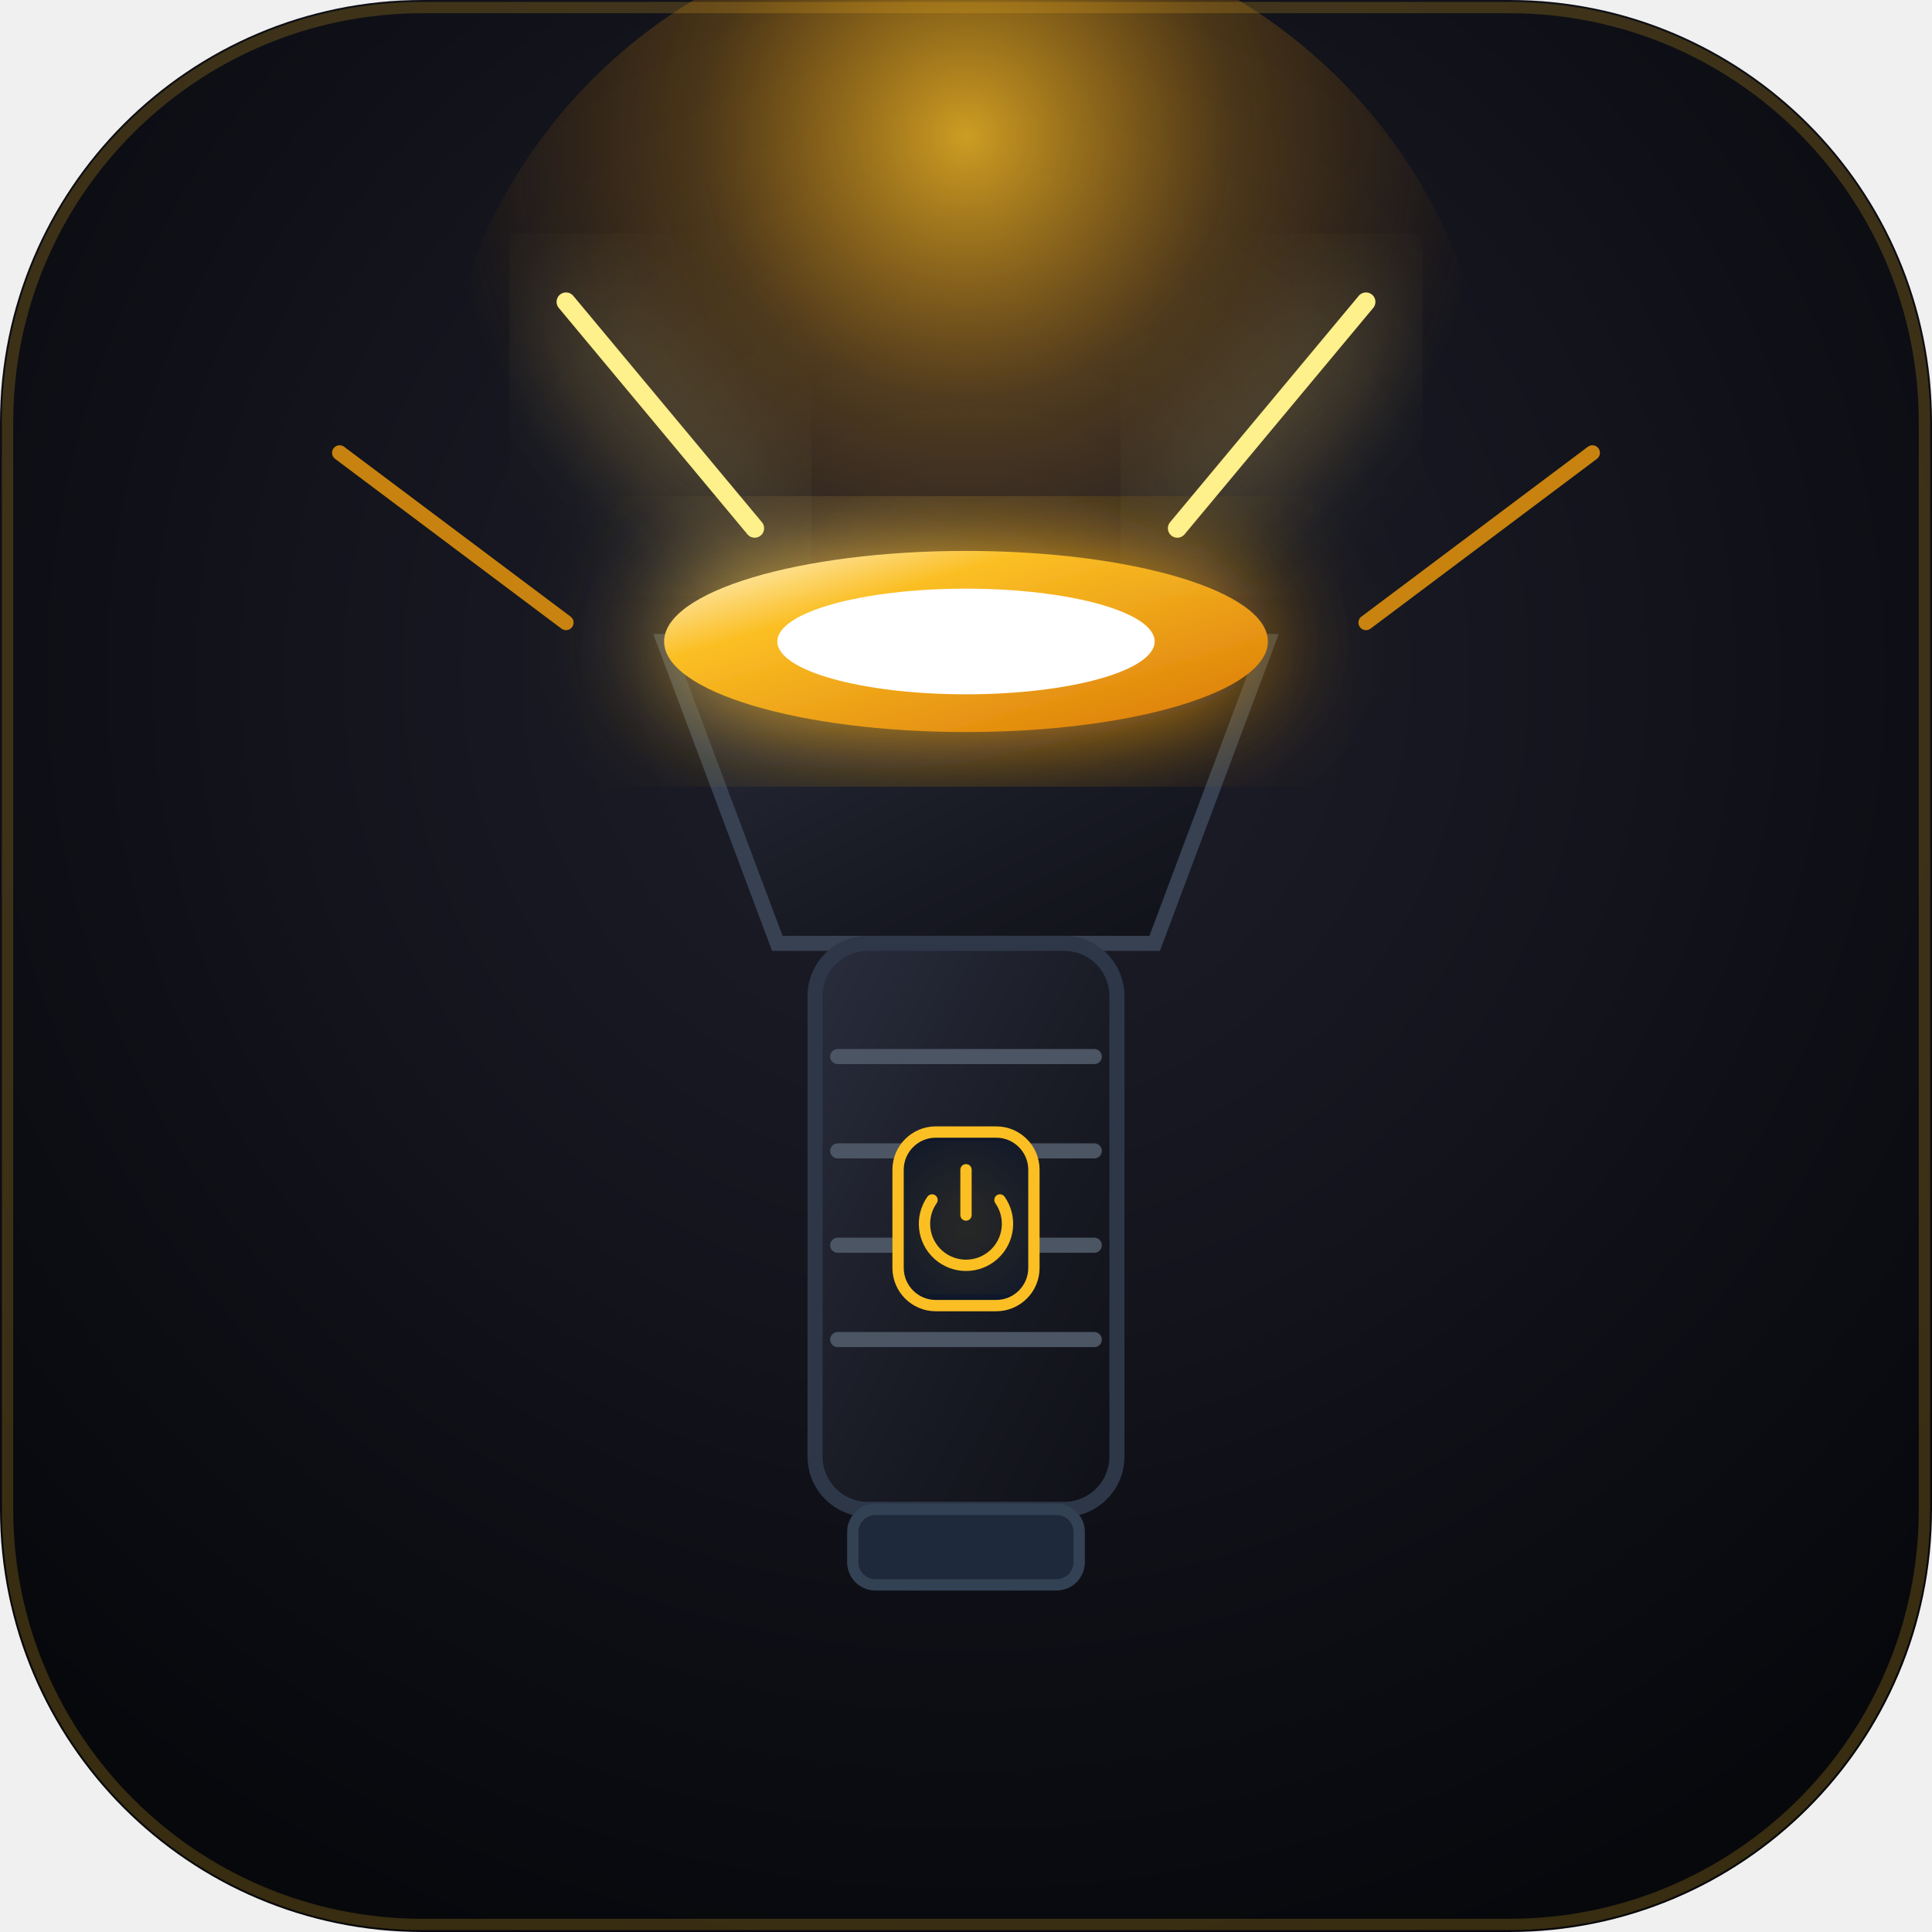
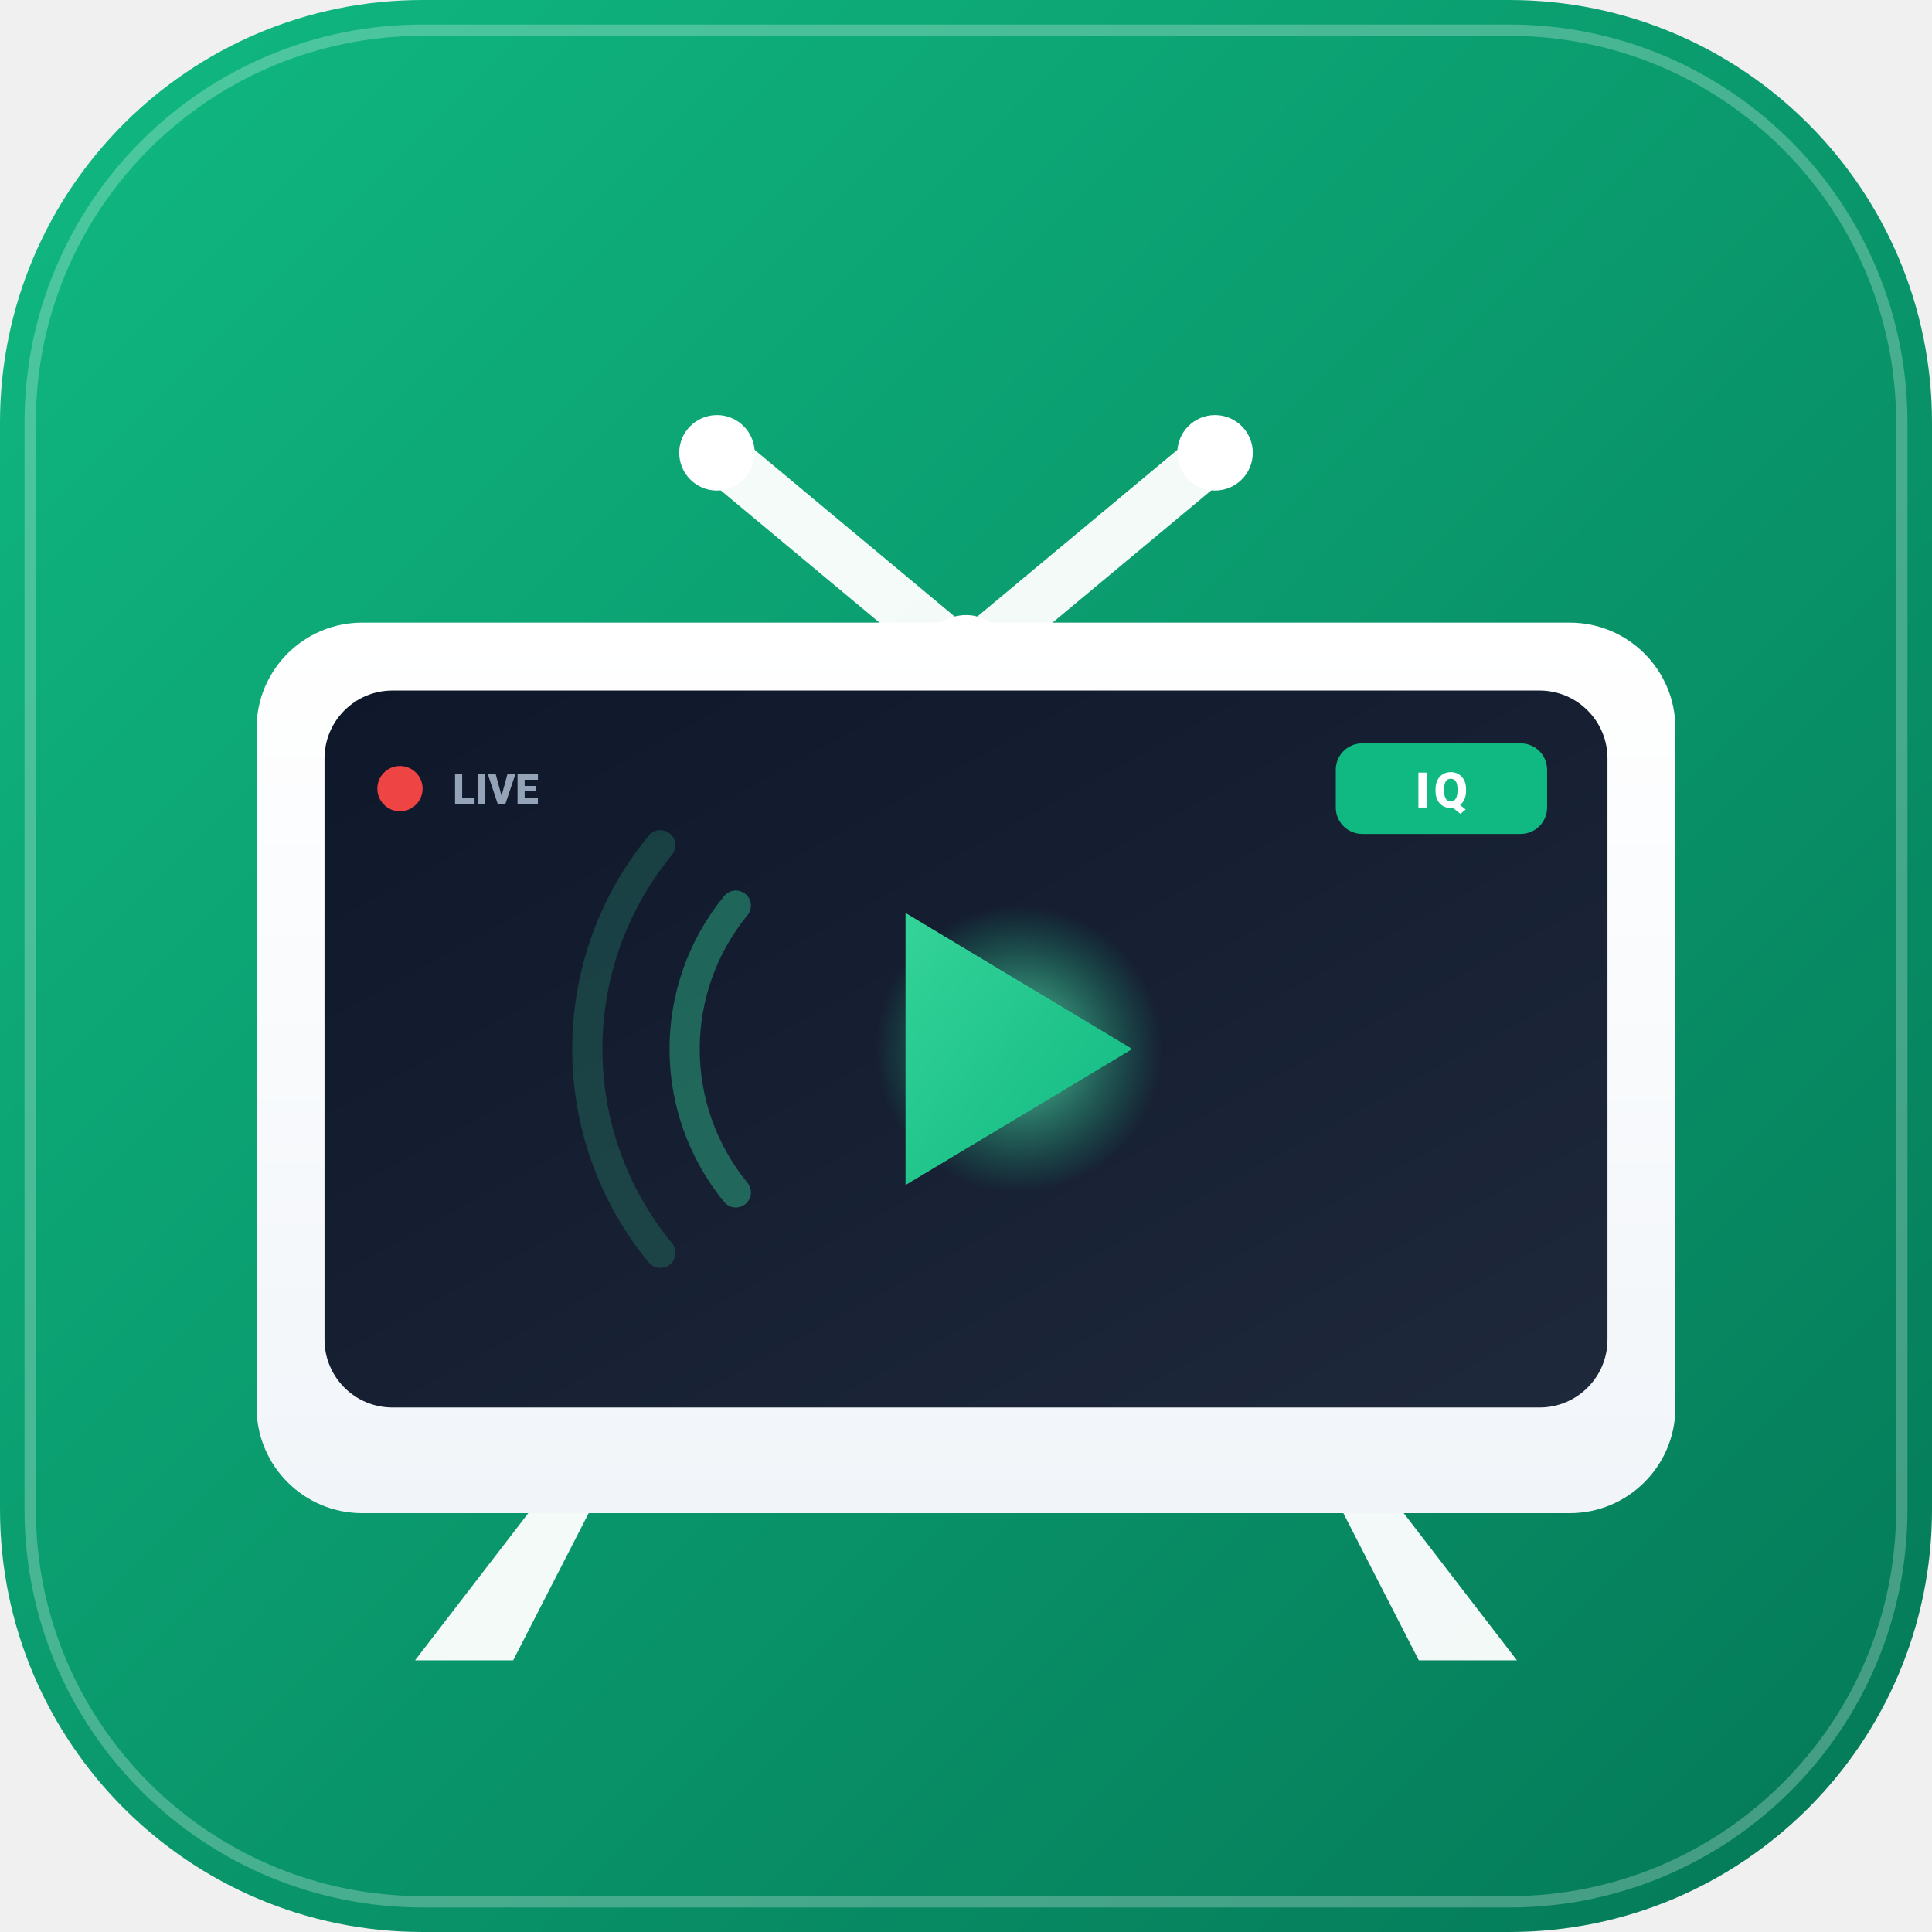
<svg xmlns="http://www.w3.org/2000/svg" viewBox="0 0 512 512" width="512" height="512">
  <defs>
-     <radialGradient id="bgGlow" cx="50%" cy="35%" r="70%">
-       <stop offset="0%" stop-color="#1e1f2b" />
-       <stop offset="100%" stop-color="#07080c" />
-     </radialGradient>
-     <linearGradient id="goldBeam" x1="0%" y1="0%" x2="100%" y2="100%">
-       <stop offset="0%" stop-color="#fffbeb" />
-       <stop offset="30%" stop-color="#fbbf24" />
-       <stop offset="100%" stop-color="#d97706" />
+     <linearGradient id="bgGrad" x1="0%" y1="0%" x2="100%" y2="100%">
+       <stop offset="0%" stop-color="#10b981" />
+       <stop offset="100%" stop-color="#047857" />
    </linearGradient>
-     <linearGradient id="bodyGrad" x1="0%" y1="0%" x2="100%" y2="100%">
-       <stop offset="0%" stop-color="#2a2d3d" />
-       <stop offset="50%" stop-color="#1a1c26" />
-       <stop offset="100%" stop-color="#0f1017" />
+     <linearGradient id="tvFrame" x1="0%" y1="0%" x2="0%" y2="100%">
+       <stop offset="0%" stop-color="#ffffff" />
+       <stop offset="100%" stop-color="#f1f5f9" />
    </linearGradient>
-     <filter id="glow" x="-30%" y="-30%" width="160%" height="160%">
-       <feGaussianBlur stdDeviation="16" result="blur" />
-       <feComposite in="SourceGraphic" in2="blur" operator="over" />
-     </filter>
-     <radialGradient id="lightAura" cx="50%" cy="20%" r="50%">
-       <stop offset="0%" stop-color="#fbbf24" stop-opacity="0.8" />
-       <stop offset="50%" stop-color="#f59e0b" stop-opacity="0.25" />
-       <stop offset="100%" stop-color="#d97706" stop-opacity="0" />
+     <linearGradient id="screenGrad" x1="0%" y1="0%" x2="100%" y2="100%">
+       <stop offset="0%" stop-color="#0f172a" />
+       <stop offset="100%" stop-color="#1e293b" />
+     </linearGradient>
+     <linearGradient id="playAccent" x1="0%" y1="0%" x2="100%" y2="100%">
+       <stop offset="0%" stop-color="#34d399" />
+       <stop offset="100%" stop-color="#10b981" />
+     </linearGradient>
+     <radialGradient id="signalGlow" cx="50%" cy="50%" r="50%">
+       <stop offset="0%" stop-color="#6ee7b7" stop-opacity="0.9" />
+       <stop offset="100%" stop-color="#10b981" stop-opacity="0" />
    </radialGradient>
  </defs>
-   <rect width="512" height="512" rx="112" fill="url(#bgGlow)" />
-   <rect width="508" height="508" x="2" y="2" rx="110" fill="none" stroke="#fbbf24" stroke-opacity="0.2" stroke-width="3" />
-   <circle cx="256" cy="120" r="140" fill="url(#lightAura)" />
-   <path d="M176 170 L336 170 L306 250 L206 250 Z" fill="url(#bodyGrad)" stroke="#374151" stroke-width="4" />
-   <ellipse cx="256" cy="170" rx="80" ry="24" fill="url(#goldBeam)" filter="url(#glow)" />
-   <ellipse cx="256" cy="170" rx="50" ry="14" fill="#ffffff" />
-   <rect x="216" y="250" width="80" height="150" rx="14" fill="url(#bodyGrad)" stroke="#2d3748" stroke-width="4" />
-   <line x1="222" y1="280" x2="290" y2="280" stroke="#4b5563" stroke-width="4" stroke-linecap="round" />
-   <line x1="222" y1="305" x2="290" y2="305" stroke="#4b5563" stroke-width="4" stroke-linecap="round" />
-   <line x1="222" y1="330" x2="290" y2="330" stroke="#4b5563" stroke-width="4" stroke-linecap="round" />
-   <line x1="222" y1="355" x2="290" y2="355" stroke="#4b5563" stroke-width="4" stroke-linecap="round" />
-   <rect x="238" y="300" width="36" height="46" rx="10" fill="#0f172a" stroke="#fbbf24" stroke-width="3" />
-   <path d="M256 310 L256 322 M247 318 A11 11 0 1 0 265 318" fill="none" stroke="#fbbf24" stroke-width="3" stroke-linecap="round" filter="url(#glow)" />
-   <rect x="226" y="400" width="60" height="20" rx="6" fill="#1e293b" stroke="#334155" stroke-width="3" />
-   <line x1="256" y1="130" x2="256" y2="60" stroke="#fef08a" stroke-width="6" stroke-linecap="round" filter="url(#glow)" />
-   <line x1="200" y1="140" x2="150" y2="80" stroke="#fef08a" stroke-width="5" stroke-linecap="round" filter="url(#glow)" />
-   <line x1="312" y1="140" x2="362" y2="80" stroke="#fef08a" stroke-width="5" stroke-linecap="round" filter="url(#glow)" />
-   <line x1="150" y1="165" x2="90" y2="120" stroke="#f59e0b" stroke-width="4" stroke-linecap="round" opacity="0.8" />
-   <line x1="362" y1="165" x2="422" y2="120" stroke="#f59e0b" stroke-width="4" stroke-linecap="round" opacity="0.8" />
+   <rect width="512" height="512" rx="112" fill="url(#bgGrad)" />
+   <rect x="8" y="8" width="496" height="496" rx="104" fill="none" stroke="#ffffff" stroke-width="3" stroke-opacity="0.25" />
+   <line x1="190" y1="120" x2="256" y2="175" stroke="#ffffff" stroke-width="14" stroke-linecap="round" stroke-opacity="0.95" />
+   <circle cx="190" cy="120" r="10" fill="#ffffff" />
+   <line x1="322" y1="120" x2="256" y2="175" stroke="#ffffff" stroke-width="14" stroke-linecap="round" stroke-opacity="0.95" />
+   <circle cx="322" cy="120" r="10" fill="#ffffff" />
+   <circle cx="256" cy="175" r="12" fill="#ffffff" />
+   <rect x="68" y="165" width="376" height="236" rx="28" fill="url(#tvFrame)" />
+   <rect x="86" y="183" width="340" height="190" rx="18" fill="url(#screenGrad)" />
+   <path d="M195 240 A 60 60 0 0 0 195 316" fill="none" stroke="#34d399" stroke-width="8" stroke-linecap="round" stroke-opacity="0.4" />
+   <path d="M175 224 A 85 85 0 0 0 175 332" fill="none" stroke="#34d399" stroke-width="8" stroke-linecap="round" stroke-opacity="0.2" />
+   <polygon points="240,242 300,278 240,314" fill="url(#playAccent)" rx="6" />
+   <circle cx="270" cy="278" r="38" fill="url(#signalGlow)" pointer-events="none" />
+   <polygon points="240,242 300,278 240,314" fill="url(#playAccent)" />
+   <rect x="354" y="197" width="56" height="24" rx="7" fill="#10b981" />
+   <text x="382" y="214" fill="#ffffff" font-family="-apple-system, BlinkMacSystemFont, 'Segoe UI', Roboto, sans-serif" font-size="13" font-weight="900" text-anchor="middle" letter-spacing="1">IQ</text>
+   <circle cx="106" cy="209" r="6" fill="#ef4444" />
+   <text x="120" y="213" fill="#94a3b8" font-family="-apple-system, BlinkMacSystemFont, 'Segoe UI', Roboto, sans-serif" font-size="11" font-weight="800">LIVE</text>
+   <path d="M140 401 L110 440 L136 440 L156 401 Z" fill="#ffffff" fill-opacity="0.95" />
+   <path d="M372 401 L402 440 L376 440 L356 401 Z" fill="#ffffff" fill-opacity="0.95" />
</svg>
